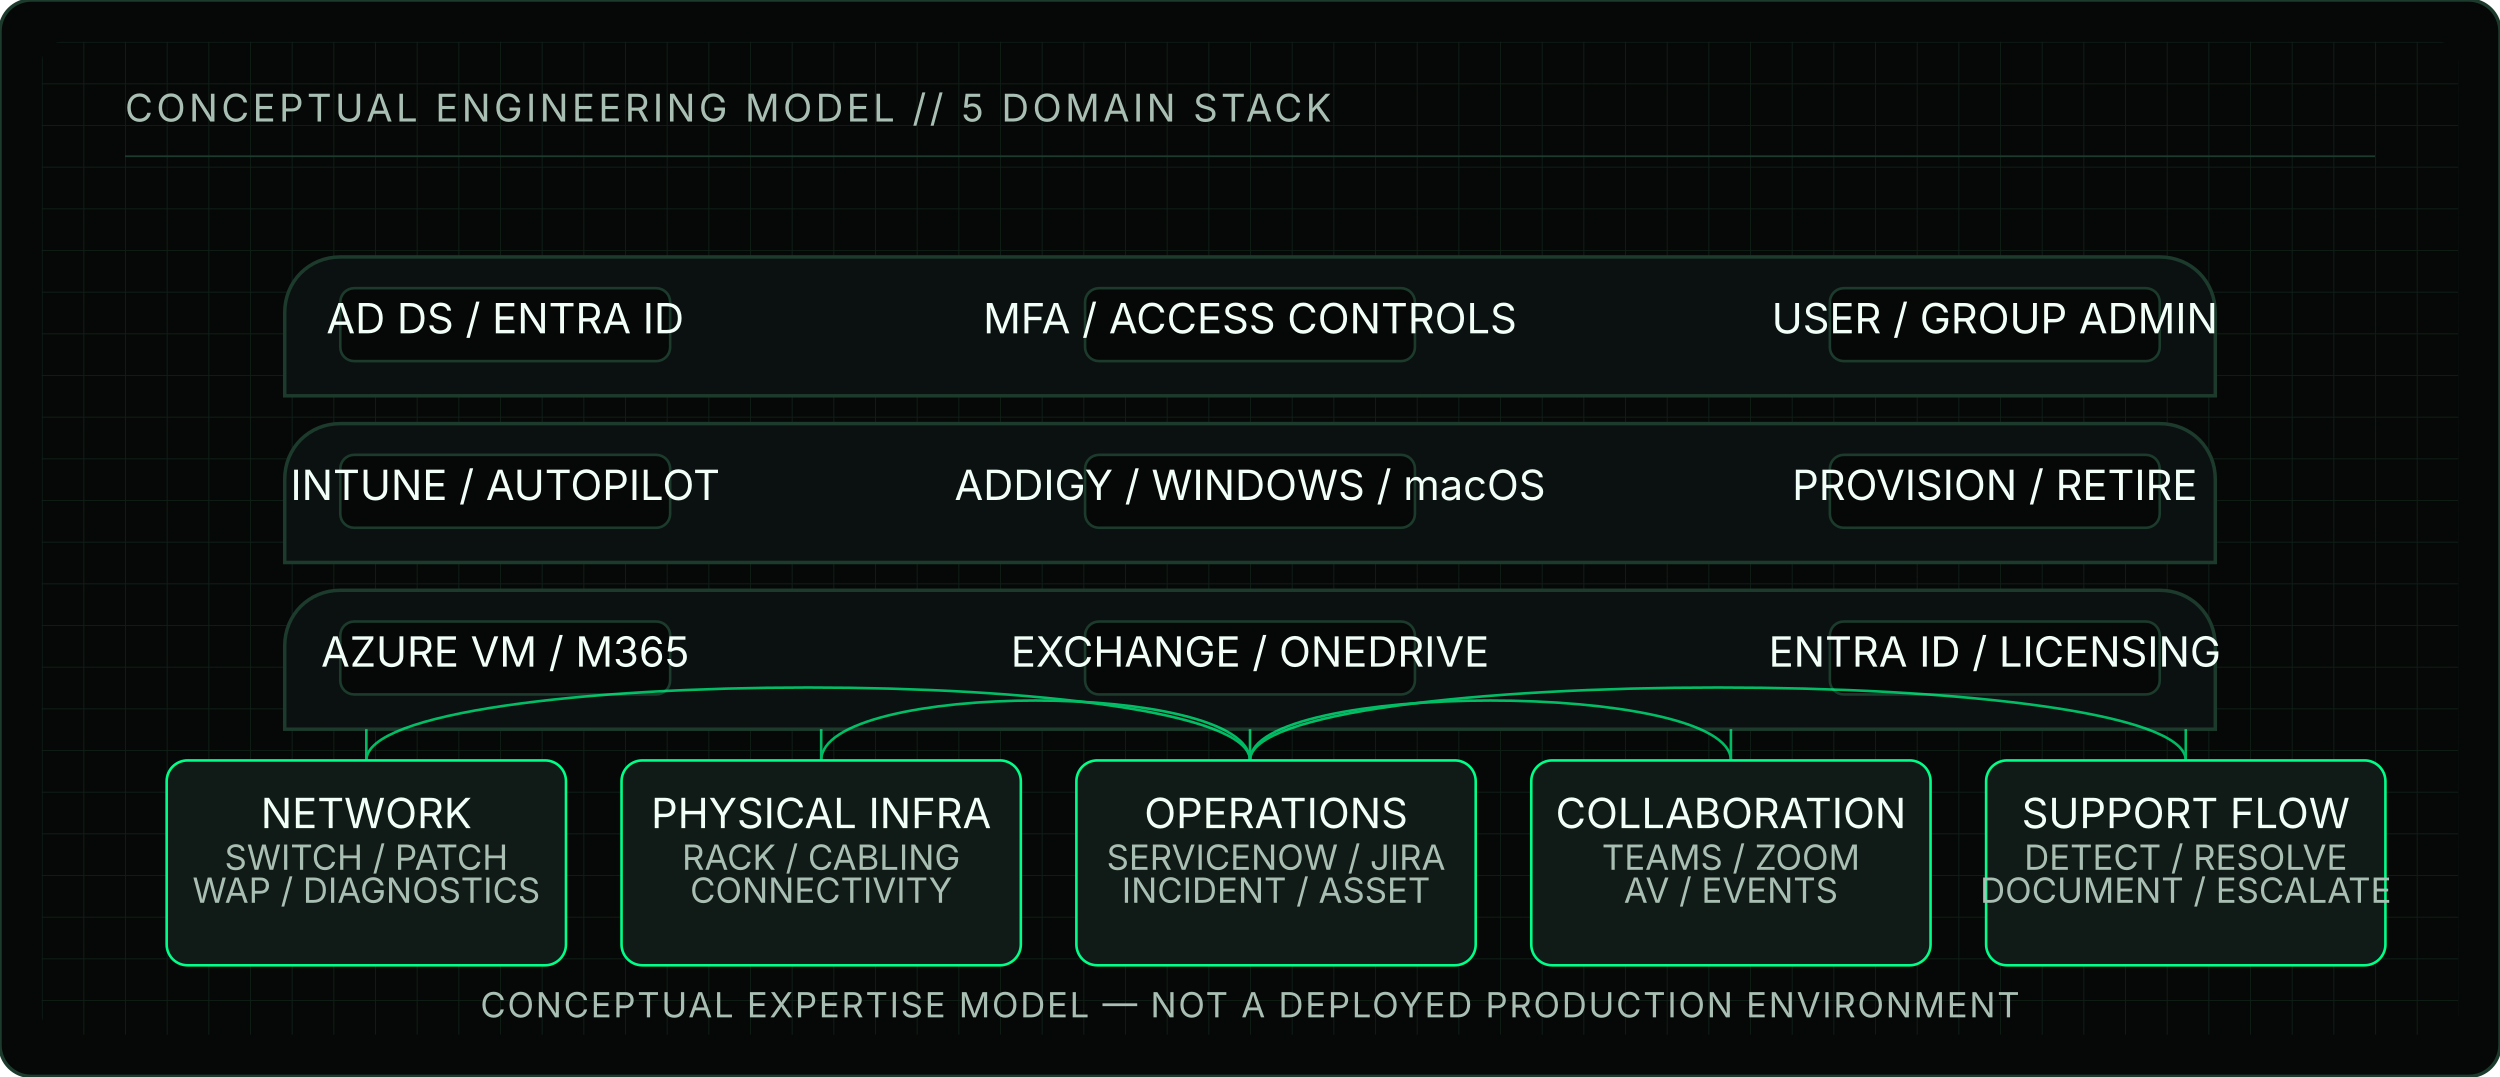
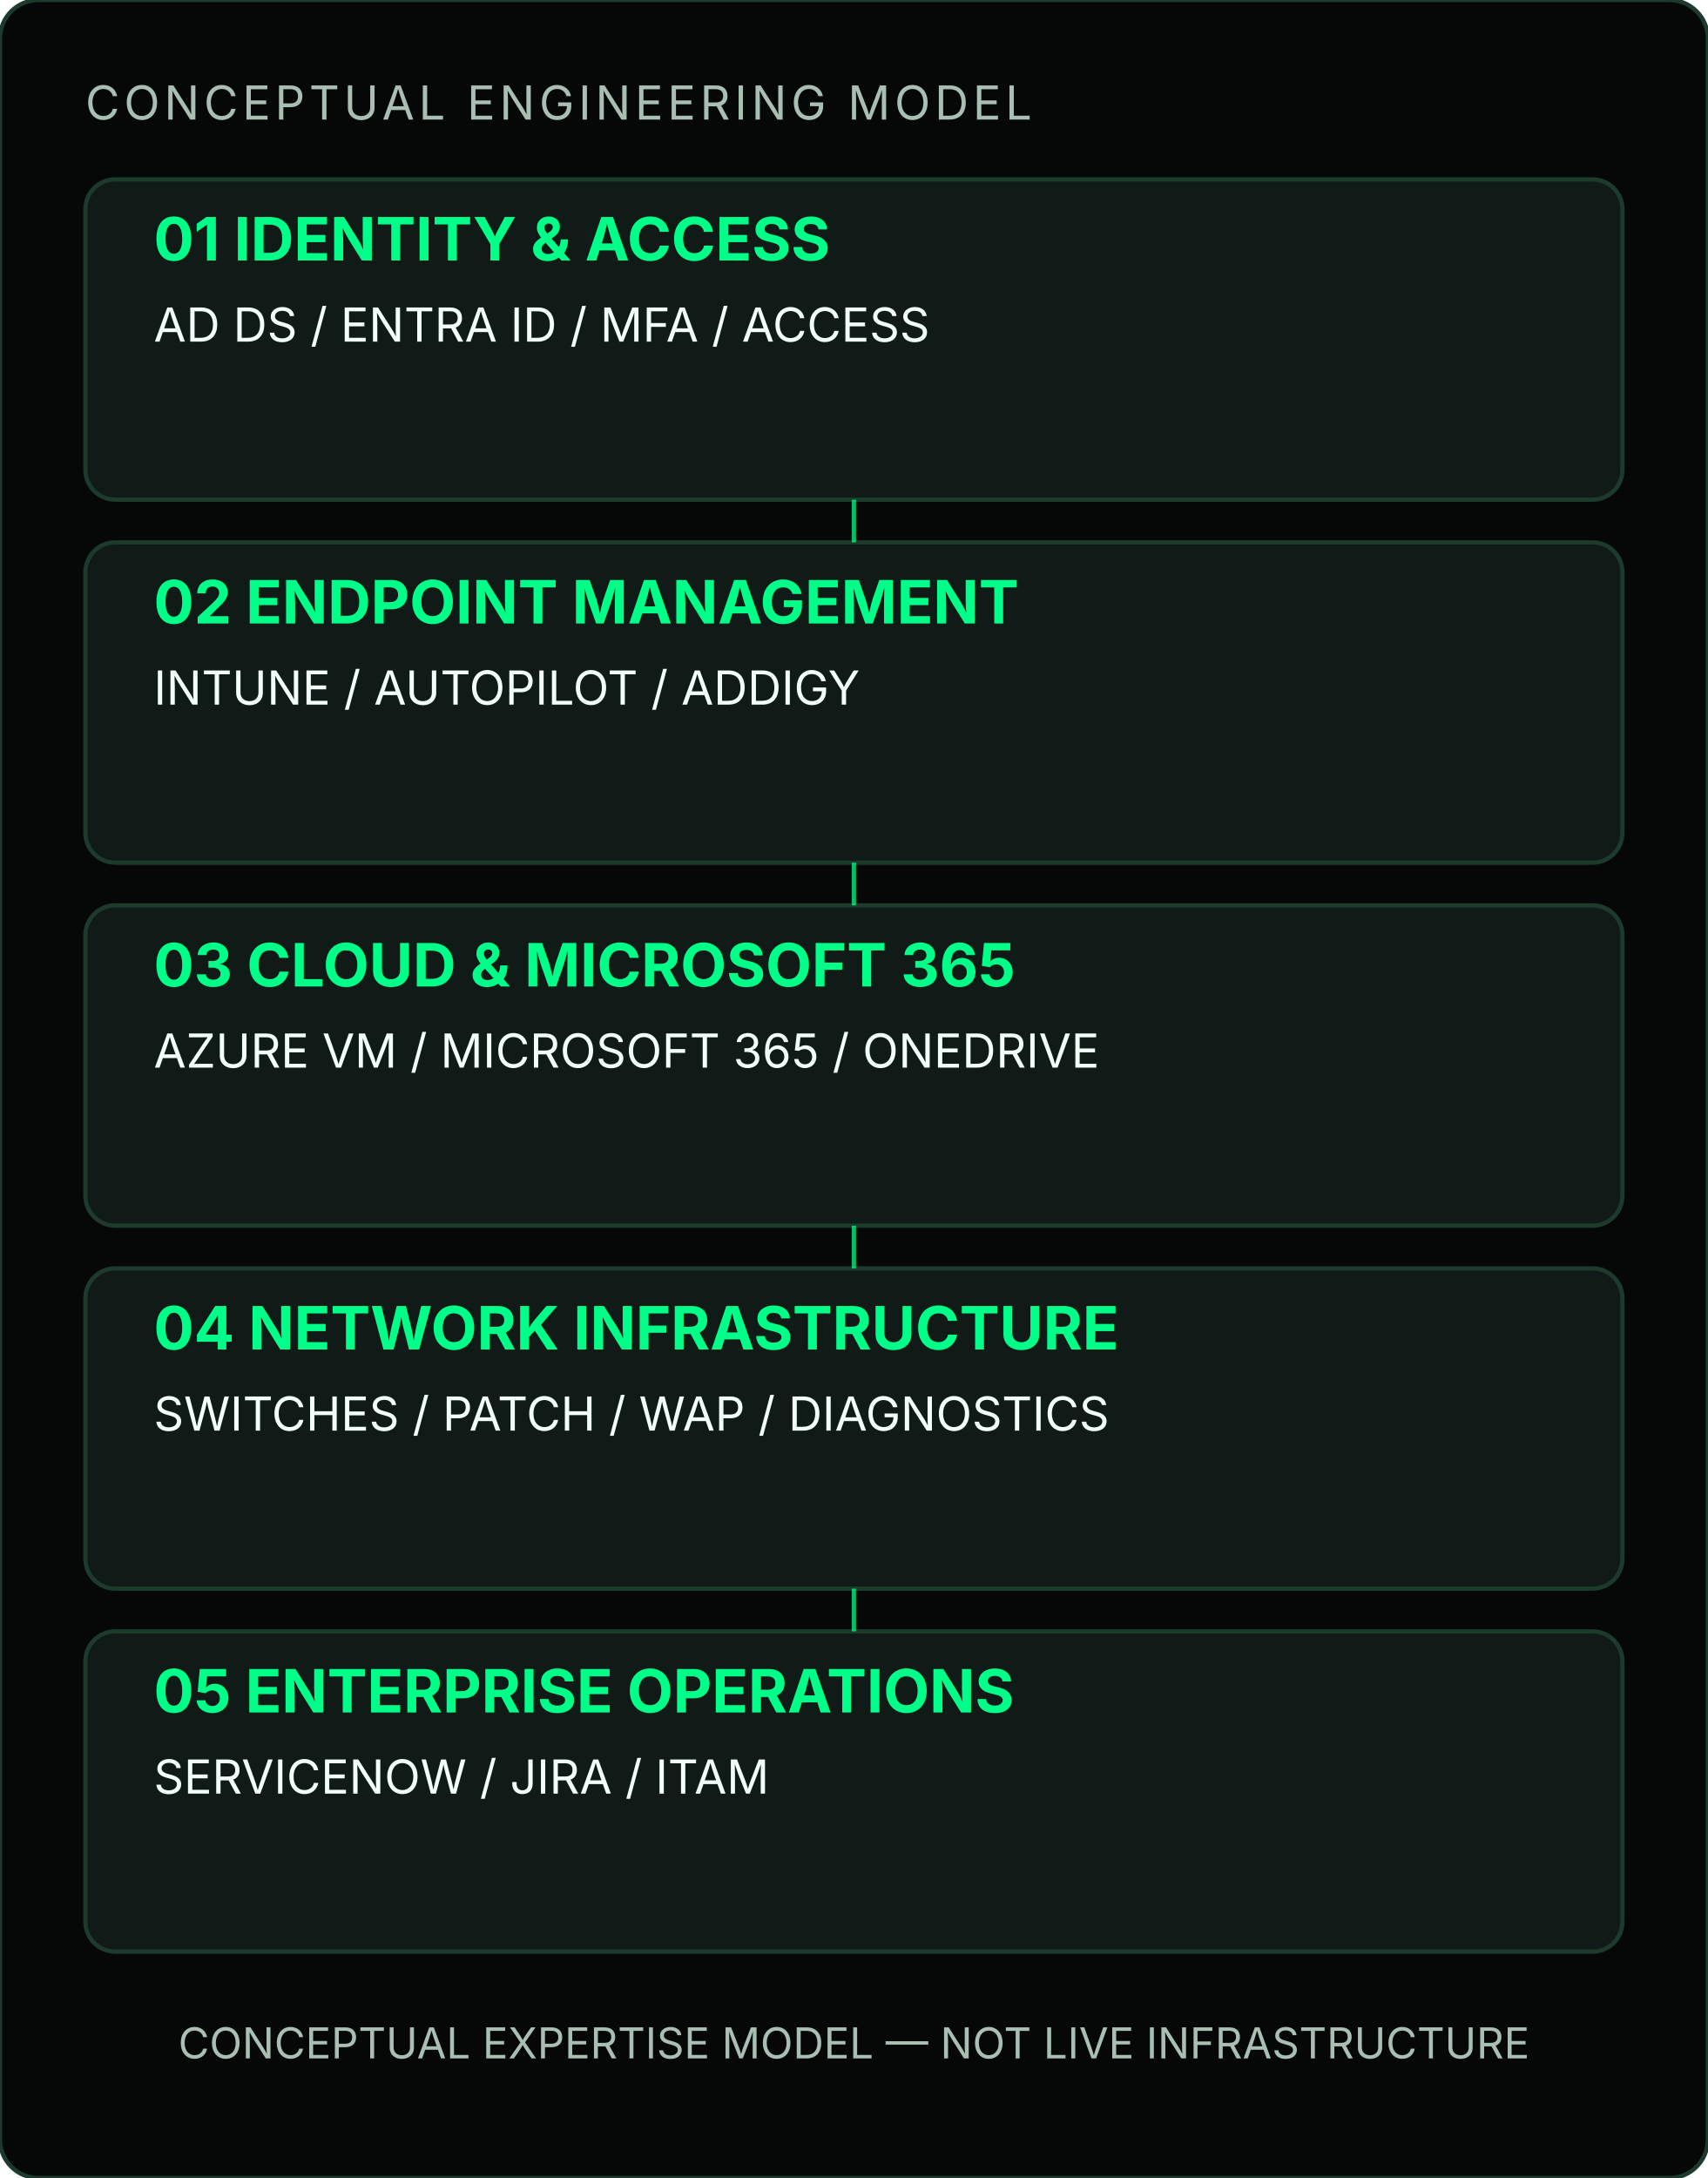
- <svg xmlns="http://www.w3.org/2000/svg" width="1440" height="620" viewBox="0 0 1440 620" role="img" aria-labelledby="title desc">
-   <defs>
-     <pattern id="grid" width="24" height="24" patternUnits="userSpaceOnUse">
-       <path d="M24 0H0V24" fill="none" stroke="#102119" stroke-width="1" />
-     </pattern>
-   </defs>
-   <rect width="1440" height="620" rx="18" fill="#050807" stroke="#1C3B2D" stroke-width="2" />
-   <rect x="24" y="24" width="1392" height="572" rx="12" fill="url(#grid)" opacity=".92" />
-   <g font-family="Inter, Segoe UI, Arial, sans-serif" fill="#A9BFB3" font-size="22" letter-spacing="2">
-     <text x="72" y="70">CONCEPTUAL ENGINEERING MODEL // 5 DOMAIN STACK</text>
+ <svg xmlns="http://www.w3.org/2000/svg" width="800" height="1020" viewBox="0 0 800 1020" role="img" aria-labelledby="title desc">
+   <rect width="800" height="1020" rx="18" fill="#050807" stroke="#1C3B2D" stroke-width="2" />
+   <g font-family="Inter, Segoe UI, Arial, sans-serif">
+     <text x="40" y="56" fill="#A9BFB3" font-size="22" letter-spacing="2">CONCEPTUAL ENGINEERING MODEL</text>
  </g>
-   <line x1="72" y1="90" x2="1368" y2="90" stroke="#1C3B2D" />
-   <g fill="#0B1110" stroke="#1C3B2D" stroke-width="2">
-     <path d="M196 148H1244C1262 148 1276 162 1276 180V228H164V180C164 162 178 148 196 148Z" />
-     <path d="M196 244H1244C1262 244 1276 258 1276 276V324H164V276C164 258 178 244 196 244Z" />
-     <path d="M196 340H1244C1262 340 1276 354 1276 372V420H164V372C164 354 178 340 196 340Z" />
+   <g fill="#101A16" stroke="#1C3B2D" stroke-width="2">
+     <rect x="40" y="84" width="720" height="150" rx="14" />
+     <rect x="40" y="254" width="720" height="150" rx="14" />
+     <rect x="40" y="424" width="720" height="150" rx="14" />
+     <rect x="40" y="594" width="720" height="150" rx="14" />
+     <rect x="40" y="764" width="720" height="150" rx="14" />
  </g>
-   <g fill="#101A16" stroke="#00FF88" stroke-width="1.5">
-     <rect x="96" y="438" width="230" height="118" rx="12" />
-     <rect x="358" y="438" width="230" height="118" rx="12" />
-     <rect x="620" y="438" width="230" height="118" rx="12" />
-     <rect x="882" y="438" width="230" height="118" rx="12" />
-     <rect x="1144" y="438" width="230" height="118" rx="12" />
+   <g fill="none" stroke="#00FF88" stroke-width="2" opacity=".75">
+     <path d="M400 234V254M400 404V424M400 574V594M400 744V764" />
  </g>
-   <g fill="#050807" stroke="#1C3B2D" stroke-width="1.5">
-     <rect x="196" y="166" width="190" height="42" rx="8" />
-     <rect x="625" y="166" width="190" height="42" rx="8" />
-     <rect x="1054" y="166" width="190" height="42" rx="8" />
-     <rect x="196" y="262" width="190" height="42" rx="8" />
-     <rect x="625" y="262" width="190" height="42" rx="8" />
-     <rect x="1054" y="262" width="190" height="42" rx="8" />
-     <rect x="196" y="358" width="190" height="42" rx="8" />
-     <rect x="625" y="358" width="190" height="42" rx="8" />
-     <rect x="1054" y="358" width="190" height="42" rx="8" />
-   </g>
-   <g fill="none" stroke="#00FF88" stroke-width="1.5" opacity=".72">
-     <path d="M720 438V420" />
-     <path d="M211 438V420" />
-     <path d="M473 438V420" />
-     <path d="M997 438V420" />
-     <path d="M1259 438V420" />
-     <path d="M211 438C211 382 720 382 720 438" />
-     <path d="M473 438C473 392 720 392 720 438" />
-     <path d="M997 438C997 392 720 392 720 438" />
-     <path d="M1259 438C1259 382 720 382 720 438" />
-   </g>
-   <g font-family="Inter, Segoe UI, Arial, sans-serif" text-anchor="middle" font-size="24">
-     <g fill="#F2FFF8">
-       <text x="291" y="192">AD DS / ENTRA ID</text>
-       <text x="720" y="192">MFA / ACCESS CONTROLS</text>
-       <text x="1149" y="192">USER / GROUP ADMIN</text>
-       <text x="291" y="288">INTUNE / AUTOPILOT</text>
-       <text x="720" y="288">ADDIGY / WINDOWS / macOS</text>
-       <text x="1149" y="288">PROVISION / RETIRE</text>
-       <text x="291" y="384">AZURE VM / M365</text>
-       <text x="720" y="384">EXCHANGE / ONEDRIVE</text>
-       <text x="1149" y="384">ENTRA ID / LICENSING</text>
+   <g font-family="Inter, Segoe UI, Arial, sans-serif" fill="#F2FFF8">
+     <g font-size="28" font-weight="700" fill="#00FF88">
+       <text x="72" y="122">01  IDENTITY &amp; ACCESS</text>
+       <text x="72" y="292">02  ENDPOINT MANAGEMENT</text>
+       <text x="72" y="462">03  CLOUD &amp; MICROSOFT 365</text>
+       <text x="72" y="632">04  NETWORK INFRASTRUCTURE</text>
+       <text x="72" y="802">05  ENTERPRISE OPERATIONS</text>
+     </g>
+     <g font-size="22">
+       <text x="72" y="160">AD DS / ENTRA ID / MFA / ACCESS</text>
+       <text x="72" y="330">INTUNE / AUTOPILOT / ADDIGY</text>
+       <text x="72" y="500">AZURE VM / MICROSOFT 365 / ONEDRIVE</text>
+       <text x="72" y="670">SWITCHES / PATCH / WAP / DIAGNOSTICS</text>
+       <text x="72" y="840">SERVICENOW / JIRA / ITAM</text>
    </g>
  </g>
-   <g font-family="Inter, Segoe UI, Arial, sans-serif" text-anchor="middle" fill="#F2FFF8" font-size="24">
-     <text x="211" y="477">NETWORK</text>
-     <text x="473" y="477">PHYSICAL INFRA</text>
-     <text x="735" y="477">OPERATIONS</text>
-     <text x="997" y="477">COLLABORATION</text>
-     <text x="1259" y="477">SUPPORT FLOW</text>
-   </g>
-   <g font-family="Inter, Segoe UI, Arial, sans-serif" text-anchor="middle" fill="#A9BFB3" font-size="20">
-     <text x="211" y="501">SWITCH / PATCH</text>
-     <text x="211" y="520">WAP / DIAGNOSTICS</text>
-     <text x="473" y="501">RACK / CABLING</text>
-     <text x="473" y="520">CONNECTIVITY</text>
-     <text x="735" y="501">SERVICENOW / JIRA</text>
-     <text x="735" y="520">INCIDENT / ASSET</text>
-     <text x="997" y="501">TEAMS / ZOOM</text>
-     <text x="997" y="520">AV / EVENTS</text>
-     <text x="1259" y="501">DETECT / RESOLVE</text>
-     <text x="1259" y="520">DOCUMENT / ESCALATE</text>
-   </g>
-   <text x="720" y="586" fill="#A9BFB3" font-family="Inter, Segoe UI, Arial, sans-serif" text-anchor="middle" font-size="20" letter-spacing="1">CONCEPTUAL EXPERTISE MODEL — NOT A DEPLOYED PRODUCTION ENVIRONMENT</text>
+   <text x="400" y="964" text-anchor="middle" fill="#A9BFB3" font-family="Inter, Segoe UI, Arial, sans-serif" font-size="20">CONCEPTUAL EXPERTISE MODEL — NOT LIVE INFRASTRUCTURE</text>
</svg>
